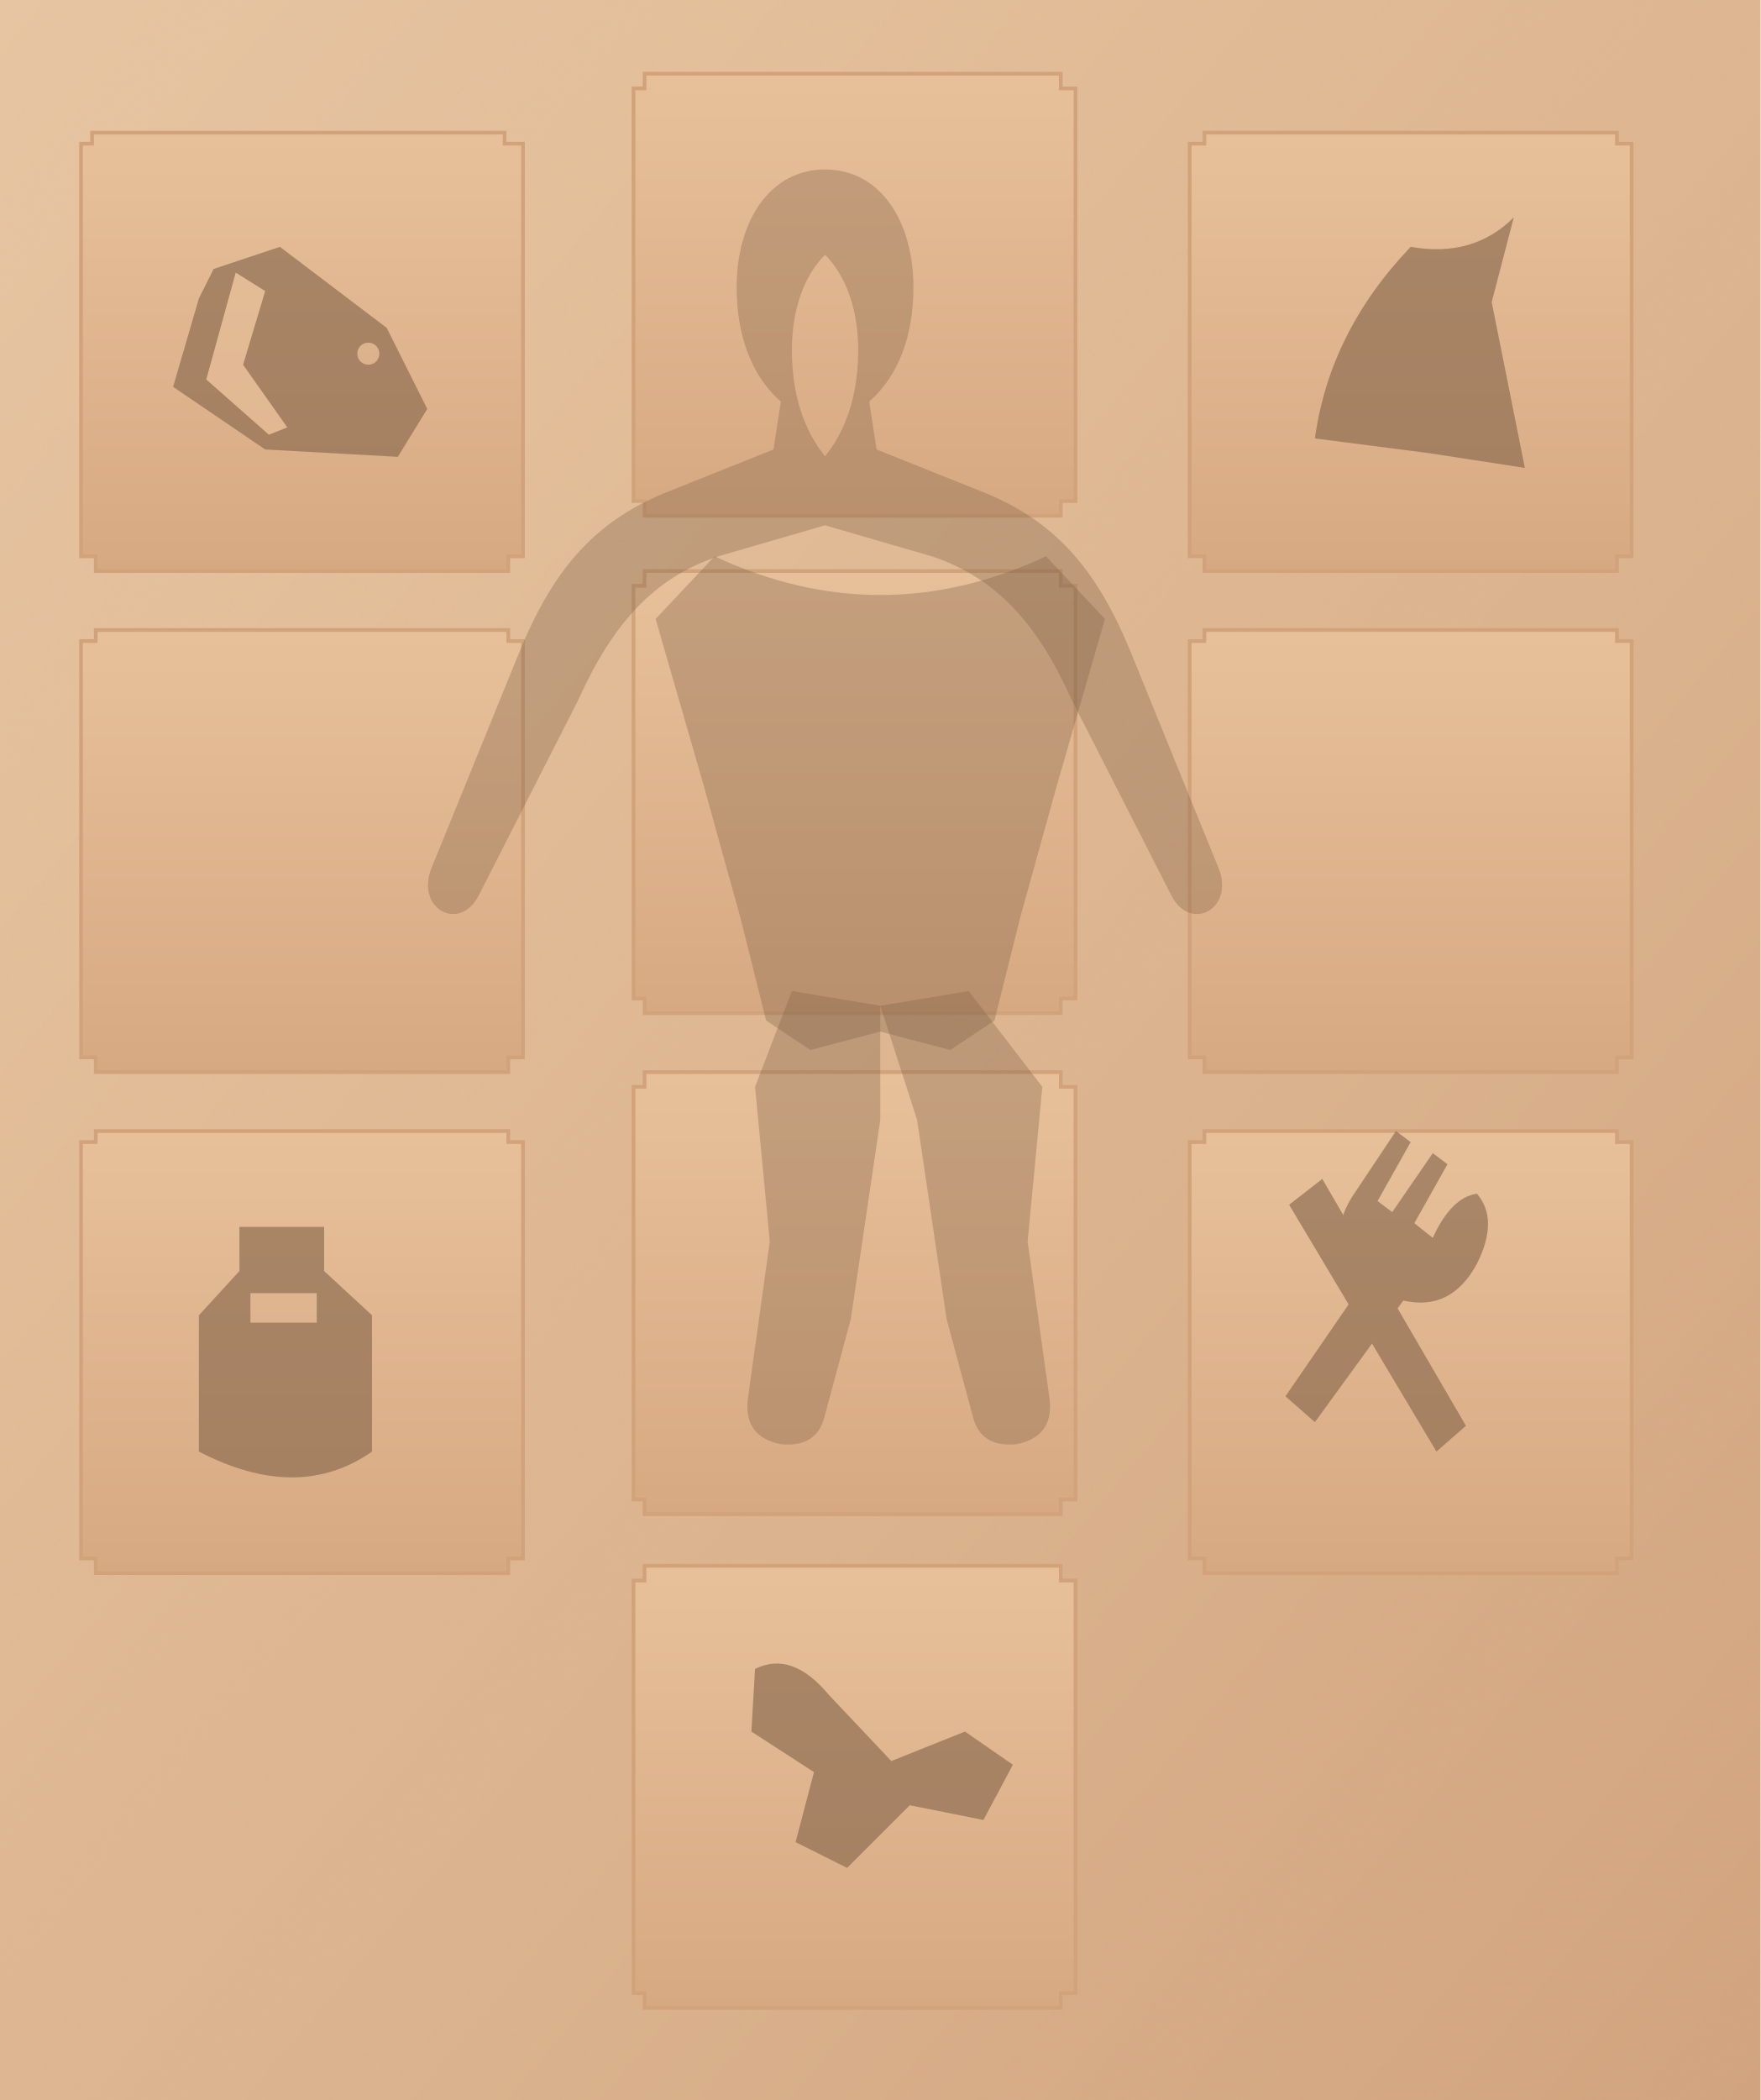
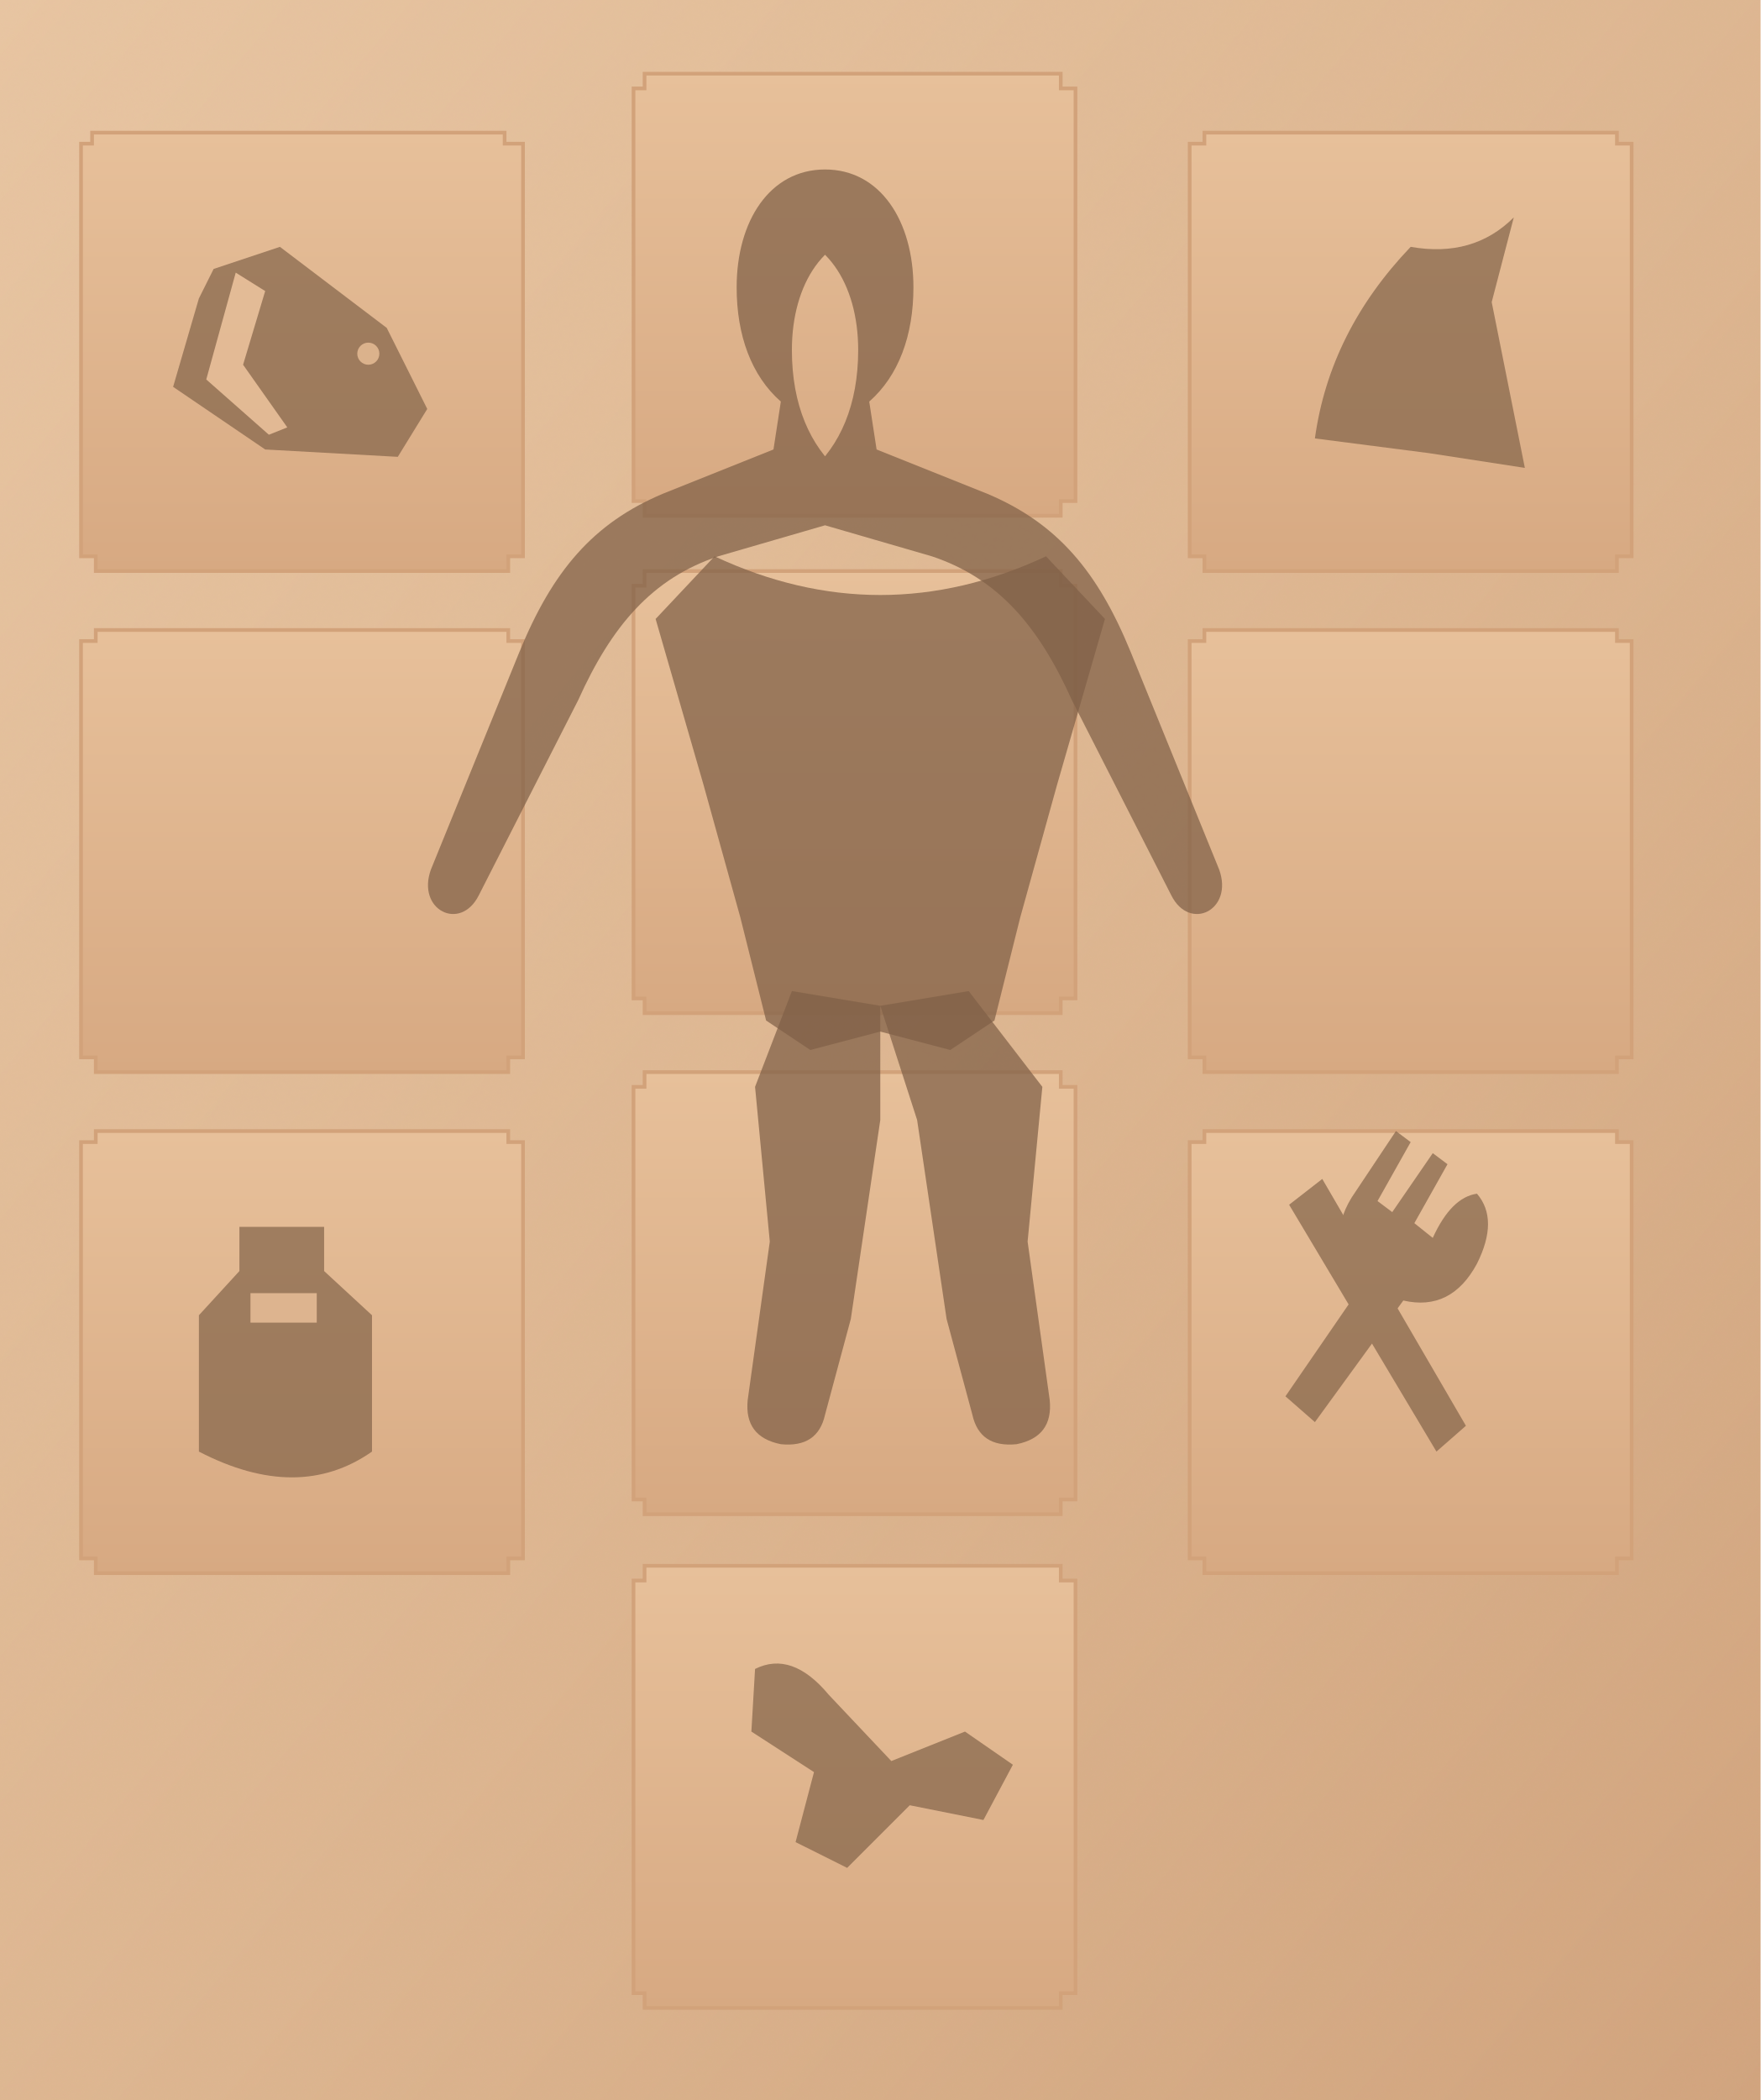
<svg xmlns="http://www.w3.org/2000/svg" width="478" height="570" viewBox="0 0 478 570">
  <defs>
    <linearGradient id="bg" x2="1" y2="1">
      <stop stop-color="#e8c5a2" />
      <stop offset=".55" stop-color="#ddb590" />
      <stop offset="1" stop-color="#d1a47e" />
    </linearGradient>
    <linearGradient id="tile" x2="0" y2="1">
      <stop stop-color="#e7c09a" />
      <stop offset="1" stop-color="#d7a982" />
    </linearGradient>
    <filter id="grain">
      <feTurbulence type="fractalNoise" baseFrequency=".72" numOctaves="2" stitchTiles="stitch" />
      <feColorMatrix values="0 0 0 0 .48 0 0 0 0 .34 0 0 0 0 .22 0 0 0 .12 0" />
    </filter>
  </defs>
  <rect width="478" height="570" fill="url(#bg)" />
  <rect width="478" height="570" filter="url(#grain)" opacity=".18" />
  <g fill="url(#tile)" stroke="#d2a27a" stroke-width="1">
    <path d="M22 39h3v-3h112v3h5v112h-4v4H26v-4h-4z" />
    <path d="M175 20h113v4h4v112h-4v4H175v-4h-3V24h3z" />
    <path d="M323 39h4v-3h112v3h4v112h-4v4H327v-4h-4z" />
    <path d="M22 174h4v-3h112v3h4v113h-4v4H26v-4h-4z" />
    <path d="M175 155h113v4h4v112h-4v4H175v-4h-3V159h3z" />
    <path d="M323 174h4v-3h112v3h4v113h-4v4H327v-4h-4z" />
    <path d="M22 310h4v-3h112v3h4v113h-4v4H26v-4h-4z" />
    <path d="M175 291h113v4h4v112h-4v4H175v-4h-3V295h3z" />
    <path d="M323 310h4v-3h112v3h4v113h-4v4H327v-4h-4z" />
    <path d="M175 425h113v4h4v112h-4v4H175v-4h-3V429h3z" />
  </g>
-   <path fill="#806047" opacity=".34" d="M239 63c-15 0-24 14-24 32 0 15 5 26 13 33l-2 14-31 9c-18 6-29 19-38 39l-27 53c-5 10-17 4-13-7l24-59c9-22 20-35 39-43l30-12 2-13c-8-7-12-18-12-31 0-18 9-32 24-32s24 14 24 32c0 13-4 24-12 31l2 13 30 12c19 8 30 21 39 43l24 59c4 11-8 17-13 7l-27-53c-9-20-20-33-38-39l-31-9-2-14c8-7 13-18 13-33 0-18-9-32-24-32z" />
-   <path fill="#806047" opacity=".34" d="M194 151q45 21 90 0l16 17-13 45-10 36-7 28-12 8-19-5-19 5-12-8-7-28-10-36-13-45z" />
-   <path fill="#806047" opacity=".34" d="M215 269l24 4 0 31-8 54-7 26q-2 9-12 8-10-2-9-12l6-43-4-42zM239 273l24-4 20 26-4 42 6 43q1 10-9 12-10 1-12-8l-7-26-8-54z" />
-   <g fill="#806047" opacity=".59">
+   <path fill="#806047" opacity=".72" d="M239 63c-15 0-24 14-24 32 0 15 5 26 13 33l-2 14-31 9c-18 6-29 19-38 39l-27 53c-5 10-17 4-13-7l24-59c9-22 20-35 39-43l30-12 2-13c-8-7-12-18-12-31 0-18 9-32 24-32s24 14 24 32c0 13-4 24-12 31l2 13 30 12c19 8 30 21 39 43l24 59c4 11-8 17-13 7l-27-53c-9-20-20-33-38-39l-31-9-2-14c8-7 13-18 13-33 0-18-9-32-24-32z" />
+   <path fill="#806047" opacity=".72" d="M194 151q45 21 90 0l16 17-13 45-10 36-7 28-12 8-19-5-19 5-12-8-7-28-10-36-13-45z" />
+   <path fill="#806047" opacity=".72" d="M215 269l24 4 0 31-8 54-7 26q-2 9-12 8-10-2-9-12l6-43-4-42zM239 273l24-4 20 26-4 42 6 43q1 10-9 12-10 1-12-8l-7-26-8-54z" />
+   <g fill="#806047" opacity=".68">
    <path d="M58 73l18-6 29 22 11 22-8 13-36-2-25-17 7-24z" />
    <path d="M64 74l-8 29 17 15 5-2-12-17 6-20z" fill="#e4bd98" />
    <circle cx="100" cy="96" r="3" fill="#d9b18b" />
  </g>
-   <path fill="#806047" opacity=".59" d="M383 67q17 3 28-8l-6 23 9 45-26-4-31-4q4-29 26-52z" />
-   <g fill="#806047" opacity=".59">
+   <path fill="#806047" opacity=".68" d="M383 67q17 3 28-8l-6 23 9 45-26-4-31-4q4-29 26-52z" />
+   <g fill="#806047" opacity=".68">
    <path d="M65 333h23v12l13 12v37q-20 14-47 0v-37l11-12z" />
    <path d="M68 351h18v8H68z" fill="#dcb38e" />
  </g>
-   <g fill="#806047" opacity=".59">
+   <g fill="#806047" opacity=".68">
    <path d="M350 327l9-7 39 67-8 7z" />
    <path d="M401 324q-7 1-12 12l-5-4 9-16-4-3-11 16-4-3 9-16-4-3-12 18q-8 13 4 22l-22 32 8 7 24-33q13 3 20-10 6-12 0-19z" />
  </g>
-   <path fill="#806047" opacity=".59" d="M205 453q10-5 20 7l17 18 20-8 13 9-8 15-20-4-17 17-14-7 5-19-17-11z" />
+   <path fill="#806047" opacity=".68" d="M205 453q10-5 20 7l17 18 20-8 13 9-8 15-20-4-17 17-14-7 5-19-17-11z" />
</svg>
